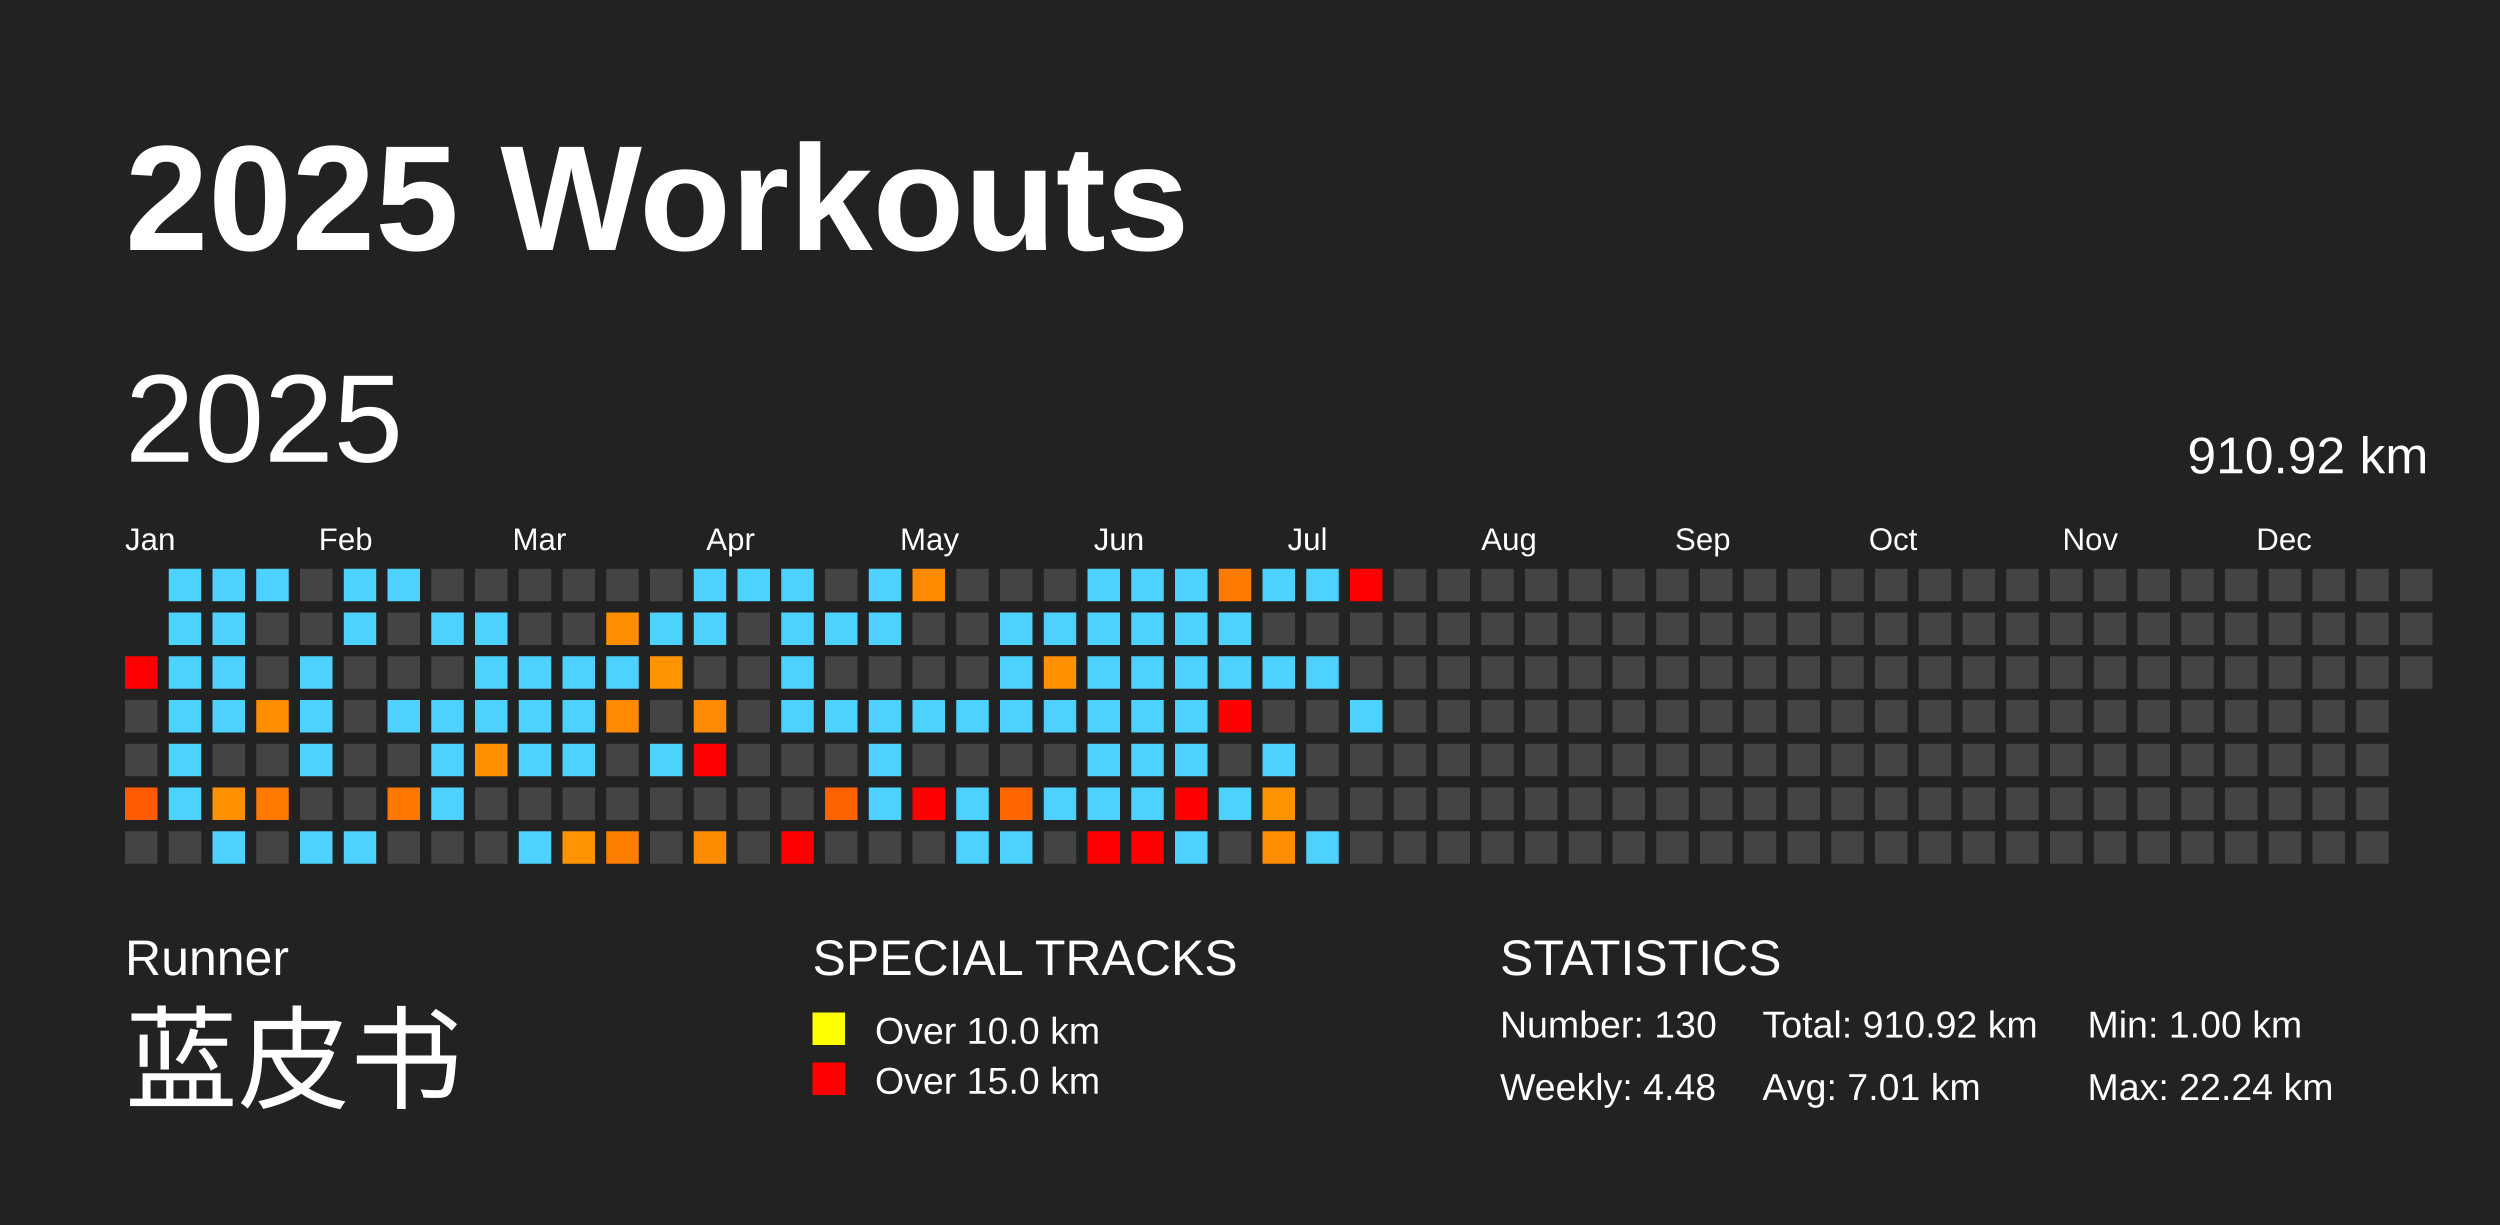
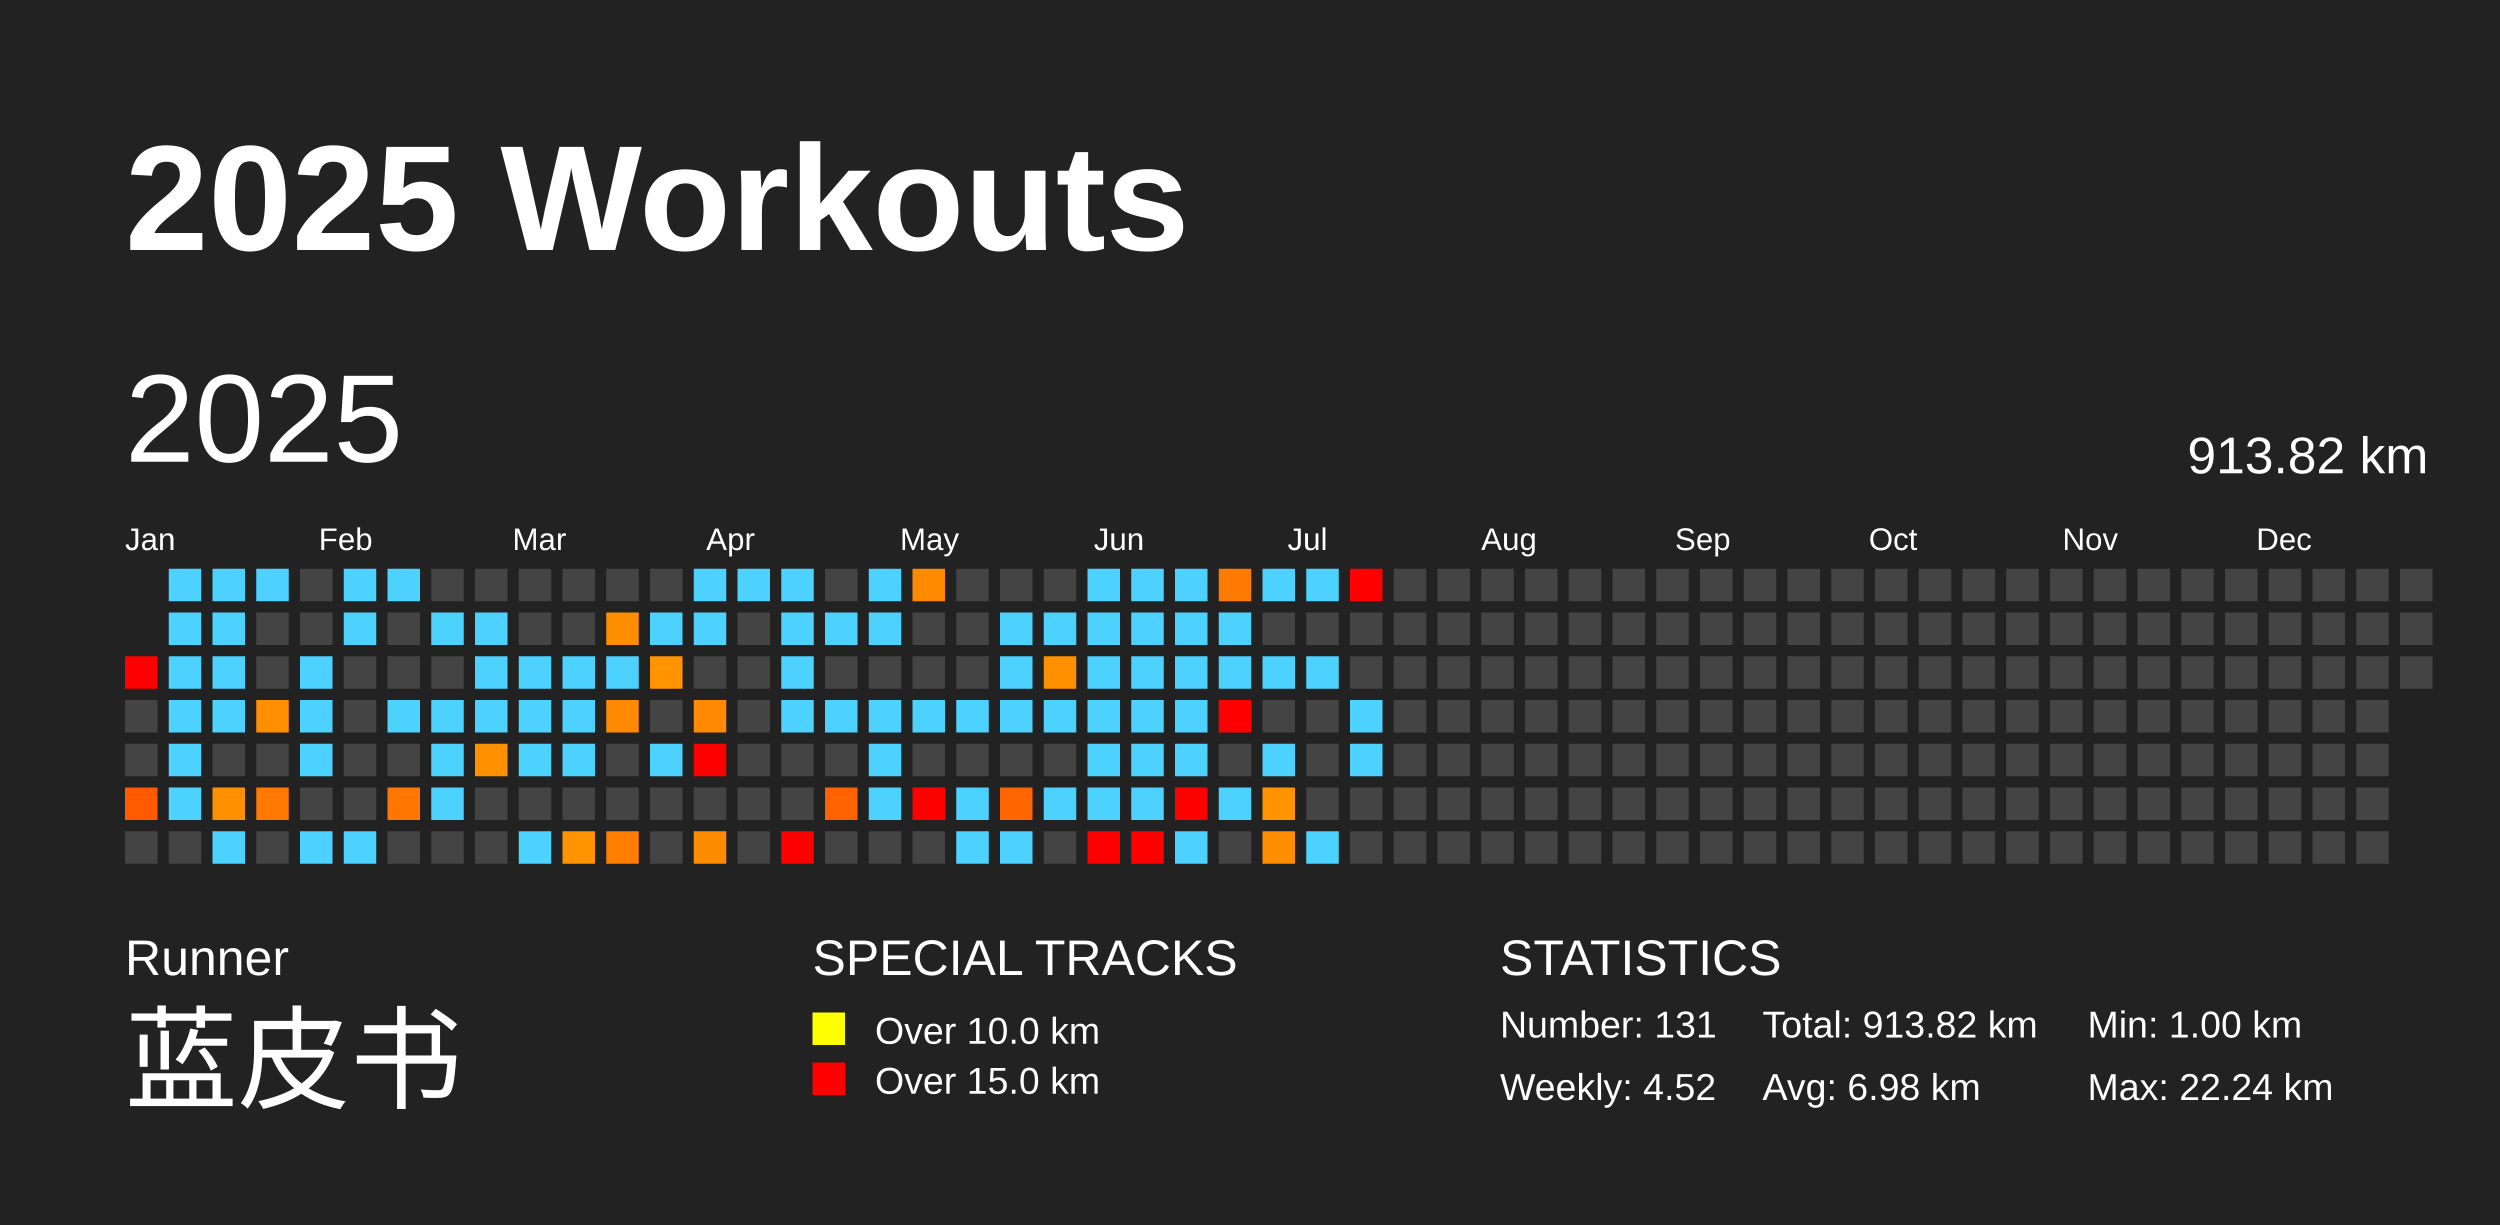
<svg xmlns="http://www.w3.org/2000/svg" baseProfile="full" height="98mm" version="1.1" viewBox="0,0,200,98" width="200mm">
  <defs />
  <rect fill="#222222" height="98" width="200" x="0" y="0" />
  <text fill="#FFFFFF" style="font-size:12px; font-family:Arial; font-weight:bold;" x="10" y="20">2025 Workouts</text>
  <text fill="#FFFFFF" style="font-size:4px; font-family:Arial" x="10" y="78">Runner</text>
  <text fill="#FFFFFF" style="font-size:9px; font-family:Arial" x="10" y="88">蓝皮书</text>
  <text fill="#FFFFFF" style="font-size:4px; font-family:Arial" x="65" y="78">SPECIAL TRACKS</text>
  <rect fill="yellow" height="2.6" width="2.6" x="65" y="81" />
  <text fill="#FFFFFF" style="font-size:3px; font-family:Arial" x="70" y="83.5">Over 10.0 km</text>
  <rect fill="red" height="2.6" width="2.6" x="65" y="85" />
  <text fill="#FFFFFF" style="font-size:3px; font-family:Arial" x="70" y="87.5">Over 15.0 km</text>
  <text fill="#FFFFFF" style="font-size:4px; font-family:Arial" x="120" y="78">STATISTICS</text>
-   <text fill="#FFFFFF" style="font-size:3px; font-family:Arial" x="120" y="83">Number: 130</text>
-   <text fill="#FFFFFF" style="font-size:3px; font-family:Arial" x="120" y="88">Weekly: 4.48</text>
-   <text fill="#FFFFFF" style="font-size:3px; font-family:Arial" x="141" y="83">Total: 910.92 km</text>
-   <text fill="#FFFFFF" style="font-size:3px; font-family:Arial" x="141" y="88">Avg: 7.01 km</text>
+   <text fill="#FFFFFF" style="font-size:3px; font-family:Arial" x="120" y="83">Number: 131</text>
+   <text fill="#FFFFFF" style="font-size:3px; font-family:Arial" x="120" y="88">Weekly: 4.52</text>
+   <text fill="#FFFFFF" style="font-size:3px; font-family:Arial" x="141" y="83">Total: 913.82 km</text>
+   <text fill="#FFFFFF" style="font-size:3px; font-family:Arial" x="141" y="88">Avg: 6.98 km</text>
  <text fill="#FFFFFF" style="font-size:3px; font-family:Arial" x="167" y="83">Min: 1.00 km</text>
  <text fill="#FFFFFF" style="font-size:3px; font-family:Arial" x="167" y="88">Max: 22.24 km</text>
  <text dominant-baseline="hanging" fill="#FFFFFF" style="font-size:10.0px; font-family:Arial;" x="10" y="30">2025</text>
-   <text dominant-baseline="hanging" fill="#FFFFFF" style="font-size:4.125px; font-family:Arial;" x="175" y="35">910.92 km</text>
+   <text dominant-baseline="hanging" fill="#FFFFFF" style="font-size:4.125px; font-family:Arial;" x="175" y="35">913.82 km</text>
  <text fill="#FFFFFF" style="font-size:2.5px; font-family:Arial" x="10.0" y="44">Jan</text>
  <text fill="#FFFFFF" style="font-size:2.5px; font-family:Arial" x="25.5" y="44">Feb</text>
  <text fill="#FFFFFF" style="font-size:2.5px; font-family:Arial" x="41.0" y="44">Mar</text>
  <text fill="#FFFFFF" style="font-size:2.5px; font-family:Arial" x="56.5" y="44">Apr</text>
  <text fill="#FFFFFF" style="font-size:2.5px; font-family:Arial" x="72.0" y="44">May</text>
  <text fill="#FFFFFF" style="font-size:2.5px; font-family:Arial" x="87.5" y="44">Jun</text>
  <text fill="#FFFFFF" style="font-size:2.5px; font-family:Arial" x="103.0" y="44">Jul</text>
  <text fill="#FFFFFF" style="font-size:2.5px; font-family:Arial" x="118.5" y="44">Aug</text>
  <text fill="#FFFFFF" style="font-size:2.5px; font-family:Arial" x="134.0" y="44">Sep</text>
  <text fill="#FFFFFF" style="font-size:2.5px; font-family:Arial" x="149.5" y="44">Oct</text>
  <text fill="#FFFFFF" style="font-size:2.5px; font-family:Arial" x="165.0" y="44">Nov</text>
  <text fill="#FFFFFF" style="font-size:2.5px; font-family:Arial" x="180.5" y="44">Dec</text>
  <rect fill="red" height="2.6" width="2.6" x="10.0" y="52.5" />
  <rect fill="#444444" height="2.6" width="2.6" x="10.0" y="56.0" />
  <rect fill="#444444" height="2.6" width="2.6" x="10.0" y="59.5" />
  <rect fill="#ff5a00" height="2.6" width="2.6" x="10.0" y="63.0" />
  <rect fill="#444444" height="2.6" width="2.6" x="10.0" y="66.5" />
  <rect fill="#4dd2ff" height="2.6" width="2.6" x="13.5" y="45.5" />
  <rect fill="#4dd2ff" height="2.6" width="2.6" x="13.5" y="49.0" />
  <rect fill="#4dd2ff" height="2.6" width="2.6" x="13.5" y="52.5" />
  <rect fill="#4dd2ff" height="2.6" width="2.6" x="13.5" y="56.0" />
  <rect fill="#4dd2ff" height="2.6" width="2.6" x="13.5" y="59.5" />
  <rect fill="#4dd2ff" height="2.6" width="2.6" x="13.5" y="63.0" />
  <rect fill="#444444" height="2.6" width="2.6" x="13.5" y="66.5" />
  <rect fill="#4dd2ff" height="2.6" width="2.6" x="17.0" y="45.5" />
  <rect fill="#4dd2ff" height="2.6" width="2.6" x="17.0" y="49.0" />
  <rect fill="#4dd2ff" height="2.6" width="2.6" x="17.0" y="52.5" />
  <rect fill="#4dd2ff" height="2.6" width="2.6" x="17.0" y="56.0" />
  <rect fill="#444444" height="2.6" width="2.6" x="17.0" y="59.5" />
  <rect fill="#ff9000" height="2.6" width="2.6" x="17.0" y="63.0" />
  <rect fill="#4dd2ff" height="2.6" width="2.6" x="17.0" y="66.5" />
  <rect fill="#4dd2ff" height="2.6" width="2.6" x="20.5" y="45.5" />
  <rect fill="#444444" height="2.6" width="2.6" x="20.5" y="49.0" />
  <rect fill="#444444" height="2.6" width="2.6" x="20.5" y="52.5" />
  <rect fill="#ff8f00" height="2.6" width="2.6" x="20.5" y="56.0" />
  <rect fill="#444444" height="2.6" width="2.6" x="20.5" y="59.5" />
  <rect fill="#ff7800" height="2.6" width="2.6" x="20.5" y="63.0" />
  <rect fill="#444444" height="2.6" width="2.6" x="20.5" y="66.5" />
  <rect fill="#444444" height="2.6" width="2.6" x="24.0" y="45.5" />
  <rect fill="#444444" height="2.6" width="2.6" x="24.0" y="49.0" />
  <rect fill="#4dd2ff" height="2.6" width="2.6" x="24.0" y="52.5" />
  <rect fill="#4dd2ff" height="2.6" width="2.6" x="24.0" y="56.0" />
  <rect fill="#4dd2ff" height="2.6" width="2.6" x="24.0" y="59.5" />
  <rect fill="#444444" height="2.6" width="2.6" x="24.0" y="63.0" />
  <rect fill="#4dd2ff" height="2.6" width="2.6" x="24.0" y="66.5" />
  <rect fill="#4dd2ff" height="2.6" width="2.6" x="27.5" y="45.5" />
  <rect fill="#4dd2ff" height="2.6" width="2.6" x="27.5" y="49.0" />
  <rect fill="#444444" height="2.6" width="2.6" x="27.5" y="52.5" />
  <rect fill="#444444" height="2.6" width="2.6" x="27.5" y="56.0" />
  <rect fill="#444444" height="2.6" width="2.6" x="27.5" y="59.5" />
  <rect fill="#444444" height="2.6" width="2.6" x="27.5" y="63.0" />
  <rect fill="#4dd2ff" height="2.6" width="2.6" x="27.5" y="66.5" />
  <rect fill="#4dd2ff" height="2.6" width="2.6" x="31.0" y="45.5" />
  <rect fill="#444444" height="2.6" width="2.6" x="31.0" y="49.0" />
  <rect fill="#444444" height="2.6" width="2.6" x="31.0" y="52.5" />
  <rect fill="#4dd2ff" height="2.6" width="2.6" x="31.0" y="56.0" />
  <rect fill="#444444" height="2.6" width="2.6" x="31.0" y="59.5" />
  <rect fill="#ff7700" height="2.6" width="2.6" x="31.0" y="63.0" />
  <rect fill="#444444" height="2.6" width="2.6" x="31.0" y="66.5" />
  <rect fill="#444444" height="2.6" width="2.6" x="34.5" y="45.5" />
  <rect fill="#4dd2ff" height="2.6" width="2.6" x="34.5" y="49.0" />
  <rect fill="#444444" height="2.6" width="2.6" x="34.5" y="52.5" />
  <rect fill="#4dd2ff" height="2.6" width="2.6" x="34.5" y="56.0" />
  <rect fill="#4dd2ff" height="2.6" width="2.6" x="34.5" y="59.5" />
  <rect fill="#4dd2ff" height="2.6" width="2.6" x="34.5" y="63.0" />
  <rect fill="#444444" height="2.6" width="2.6" x="34.5" y="66.5" />
  <rect fill="#444444" height="2.6" width="2.6" x="38.0" y="45.5" />
  <rect fill="#4dd2ff" height="2.6" width="2.6" x="38.0" y="49.0" />
  <rect fill="#4dd2ff" height="2.6" width="2.6" x="38.0" y="52.5" />
  <rect fill="#4dd2ff" height="2.6" width="2.6" x="38.0" y="56.0" />
  <rect fill="#ff9100" height="2.6" width="2.6" x="38.0" y="59.5" />
  <rect fill="#444444" height="2.6" width="2.6" x="38.0" y="63.0" />
  <rect fill="#444444" height="2.6" width="2.6" x="38.0" y="66.5" />
  <rect fill="#444444" height="2.6" width="2.6" x="41.5" y="45.5" />
  <rect fill="#444444" height="2.6" width="2.6" x="41.5" y="49.0" />
  <rect fill="#4dd2ff" height="2.6" width="2.6" x="41.5" y="52.5" />
  <rect fill="#4dd2ff" height="2.6" width="2.6" x="41.5" y="56.0" />
  <rect fill="#4dd2ff" height="2.6" width="2.6" x="41.5" y="59.5" />
  <rect fill="#444444" height="2.6" width="2.6" x="41.5" y="63.0" />
  <rect fill="#4dd2ff" height="2.6" width="2.6" x="41.5" y="66.5" />
  <rect fill="#444444" height="2.6" width="2.6" x="45.0" y="45.5" />
  <rect fill="#444444" height="2.6" width="2.6" x="45.0" y="49.0" />
  <rect fill="#4dd2ff" height="2.6" width="2.6" x="45.0" y="52.5" />
  <rect fill="#4dd2ff" height="2.6" width="2.6" x="45.0" y="56.0" />
  <rect fill="#4dd2ff" height="2.6" width="2.6" x="45.0" y="59.5" />
  <rect fill="#444444" height="2.6" width="2.6" x="45.0" y="63.0" />
  <rect fill="#ff9300" height="2.6" width="2.6" x="45.0" y="66.5" />
  <rect fill="#444444" height="2.6" width="2.6" x="48.5" y="45.5" />
  <rect fill="#ff8d00" height="2.6" width="2.6" x="48.5" y="49.0" />
  <rect fill="#4dd2ff" height="2.6" width="2.6" x="48.5" y="52.5" />
  <rect fill="#ff8900" height="2.6" width="2.6" x="48.5" y="56.0" />
  <rect fill="#444444" height="2.6" width="2.6" x="48.5" y="59.5" />
  <rect fill="#444444" height="2.6" width="2.6" x="48.5" y="63.0" />
  <rect fill="#ff7e00" height="2.6" width="2.6" x="48.5" y="66.5" />
  <rect fill="#444444" height="2.6" width="2.6" x="52.0" y="45.5" />
  <rect fill="#4dd2ff" height="2.6" width="2.6" x="52.0" y="49.0" />
  <rect fill="#ff9300" height="2.6" width="2.6" x="52.0" y="52.5" />
  <rect fill="#444444" height="2.6" width="2.6" x="52.0" y="56.0" />
  <rect fill="#4dd2ff" height="2.6" width="2.6" x="52.0" y="59.5" />
  <rect fill="#444444" height="2.6" width="2.6" x="52.0" y="63.0" />
  <rect fill="#444444" height="2.6" width="2.6" x="52.0" y="66.5" />
  <rect fill="#4dd2ff" height="2.6" width="2.6" x="55.5" y="45.5" />
  <rect fill="#4dd2ff" height="2.6" width="2.6" x="55.5" y="49.0" />
  <rect fill="#444444" height="2.6" width="2.6" x="55.5" y="52.5" />
  <rect fill="#ff8900" height="2.6" width="2.6" x="55.5" y="56.0" />
  <rect fill="red" height="2.6" width="2.6" x="55.5" y="59.5" />
  <rect fill="#444444" height="2.6" width="2.6" x="55.5" y="63.0" />
  <rect fill="#ff8c00" height="2.6" width="2.6" x="55.5" y="66.5" />
  <rect fill="#4dd2ff" height="2.6" width="2.6" x="59.0" y="45.5" />
  <rect fill="#444444" height="2.6" width="2.6" x="59.0" y="49.0" />
  <rect fill="#444444" height="2.6" width="2.6" x="59.0" y="52.5" />
  <rect fill="#444444" height="2.6" width="2.6" x="59.0" y="56.0" />
  <rect fill="#444444" height="2.6" width="2.6" x="59.0" y="59.5" />
  <rect fill="#444444" height="2.6" width="2.6" x="59.0" y="63.0" />
  <rect fill="#444444" height="2.6" width="2.6" x="59.0" y="66.5" />
  <rect fill="#4dd2ff" height="2.6" width="2.6" x="62.5" y="45.5" />
  <rect fill="#4dd2ff" height="2.6" width="2.6" x="62.5" y="49.0" />
  <rect fill="#4dd2ff" height="2.6" width="2.6" x="62.5" y="52.5" />
  <rect fill="#4dd2ff" height="2.6" width="2.6" x="62.5" y="56.0" />
  <rect fill="#444444" height="2.6" width="2.6" x="62.5" y="59.5" />
  <rect fill="#444444" height="2.6" width="2.6" x="62.5" y="63.0" />
  <rect fill="red" height="2.6" width="2.6" x="62.5" y="66.5" />
  <rect fill="#444444" height="2.6" width="2.6" x="66.0" y="45.5" />
  <rect fill="#4dd2ff" height="2.6" width="2.6" x="66.0" y="49.0" />
  <rect fill="#444444" height="2.6" width="2.6" x="66.0" y="52.5" />
  <rect fill="#4dd2ff" height="2.6" width="2.6" x="66.0" y="56.0" />
  <rect fill="#444444" height="2.6" width="2.6" x="66.0" y="59.5" />
  <rect fill="#ff6300" height="2.6" width="2.6" x="66.0" y="63.0" />
  <rect fill="#444444" height="2.6" width="2.6" x="66.0" y="66.5" />
  <rect fill="#4dd2ff" height="2.6" width="2.6" x="69.5" y="45.5" />
  <rect fill="#4dd2ff" height="2.6" width="2.6" x="69.5" y="49.0" />
  <rect fill="#444444" height="2.6" width="2.6" x="69.5" y="52.5" />
  <rect fill="#4dd2ff" height="2.6" width="2.6" x="69.5" y="56.0" />
  <rect fill="#4dd2ff" height="2.6" width="2.6" x="69.5" y="59.5" />
  <rect fill="#4dd2ff" height="2.6" width="2.6" x="69.5" y="63.0" />
  <rect fill="#444444" height="2.6" width="2.6" x="69.5" y="66.5" />
  <rect fill="#ff8a00" height="2.6" width="2.6" x="73.0" y="45.5" />
  <rect fill="#444444" height="2.6" width="2.6" x="73.0" y="49.0" />
  <rect fill="#444444" height="2.6" width="2.6" x="73.0" y="52.5" />
  <rect fill="#4dd2ff" height="2.6" width="2.6" x="73.0" y="56.0" />
  <rect fill="#444444" height="2.6" width="2.6" x="73.0" y="59.5" />
  <rect fill="red" height="2.6" width="2.6" x="73.0" y="63.0" />
  <rect fill="#444444" height="2.6" width="2.6" x="73.0" y="66.5" />
  <rect fill="#444444" height="2.6" width="2.6" x="76.5" y="45.5" />
  <rect fill="#444444" height="2.6" width="2.6" x="76.5" y="49.0" />
  <rect fill="#444444" height="2.6" width="2.6" x="76.5" y="52.5" />
  <rect fill="#4dd2ff" height="2.6" width="2.6" x="76.5" y="56.0" />
  <rect fill="#444444" height="2.6" width="2.6" x="76.5" y="59.5" />
  <rect fill="#4dd2ff" height="2.6" width="2.6" x="76.5" y="63.0" />
  <rect fill="#4dd2ff" height="2.6" width="2.6" x="76.5" y="66.5" />
  <rect fill="#444444" height="2.6" width="2.6" x="80.0" y="45.5" />
  <rect fill="#4dd2ff" height="2.6" width="2.6" x="80.0" y="49.0" />
  <rect fill="#4dd2ff" height="2.6" width="2.6" x="80.0" y="52.5" />
  <rect fill="#4dd2ff" height="2.6" width="2.6" x="80.0" y="56.0" />
  <rect fill="#444444" height="2.6" width="2.6" x="80.0" y="59.5" />
  <rect fill="#ff6600" height="2.6" width="2.6" x="80.0" y="63.0" />
  <rect fill="#4dd2ff" height="2.6" width="2.6" x="80.0" y="66.5" />
  <rect fill="#444444" height="2.6" width="2.6" x="83.5" y="45.5" />
  <rect fill="#4dd2ff" height="2.6" width="2.6" x="83.5" y="49.0" />
  <rect fill="#ff9100" height="2.6" width="2.6" x="83.5" y="52.5" />
  <rect fill="#4dd2ff" height="2.6" width="2.6" x="83.5" y="56.0" />
  <rect fill="#444444" height="2.6" width="2.6" x="83.5" y="59.5" />
  <rect fill="#4dd2ff" height="2.6" width="2.6" x="83.5" y="63.0" />
  <rect fill="#444444" height="2.6" width="2.6" x="83.5" y="66.5" />
  <rect fill="#4dd2ff" height="2.6" width="2.6" x="87.0" y="45.5" />
  <rect fill="#4dd2ff" height="2.6" width="2.6" x="87.0" y="49.0" />
  <rect fill="#4dd2ff" height="2.6" width="2.6" x="87.0" y="52.5" />
  <rect fill="#4dd2ff" height="2.6" width="2.6" x="87.0" y="56.0" />
  <rect fill="#4dd2ff" height="2.6" width="2.6" x="87.0" y="59.5" />
  <rect fill="#4dd2ff" height="2.6" width="2.6" x="87.0" y="63.0" />
  <rect fill="red" height="2.6" width="2.6" x="87.0" y="66.5" />
  <rect fill="#4dd2ff" height="2.6" width="2.6" x="90.5" y="45.5" />
  <rect fill="#4dd2ff" height="2.6" width="2.6" x="90.5" y="49.0" />
  <rect fill="#4dd2ff" height="2.6" width="2.6" x="90.5" y="52.5" />
  <rect fill="#4dd2ff" height="2.6" width="2.6" x="90.5" y="56.0" />
  <rect fill="#4dd2ff" height="2.6" width="2.6" x="90.5" y="59.5" />
  <rect fill="#4dd2ff" height="2.6" width="2.6" x="90.5" y="63.0" />
  <rect fill="red" height="2.6" width="2.6" x="90.5" y="66.5" />
  <rect fill="#4dd2ff" height="2.6" width="2.6" x="94.0" y="45.5" />
  <rect fill="#4dd2ff" height="2.6" width="2.6" x="94.0" y="49.0" />
  <rect fill="#4dd2ff" height="2.6" width="2.6" x="94.0" y="52.5" />
  <rect fill="#4dd2ff" height="2.6" width="2.6" x="94.0" y="56.0" />
  <rect fill="#4dd2ff" height="2.6" width="2.6" x="94.0" y="59.5" />
  <rect fill="red" height="2.6" width="2.6" x="94.0" y="63.0" />
  <rect fill="#4dd2ff" height="2.6" width="2.6" x="94.0" y="66.5" />
  <rect fill="#ff7a00" height="2.6" width="2.6" x="97.5" y="45.5" />
  <rect fill="#4dd2ff" height="2.6" width="2.6" x="97.5" y="49.0" />
  <rect fill="#4dd2ff" height="2.6" width="2.6" x="97.5" y="52.5" />
  <rect fill="red" height="2.6" width="2.6" x="97.5" y="56.0" />
  <rect fill="#444444" height="2.6" width="2.6" x="97.5" y="59.5" />
  <rect fill="#4dd2ff" height="2.6" width="2.6" x="97.5" y="63.0" />
  <rect fill="#444444" height="2.6" width="2.6" x="97.5" y="66.5" />
  <rect fill="#4dd2ff" height="2.6" width="2.6" x="101.0" y="45.5" />
  <rect fill="#444444" height="2.6" width="2.6" x="101.0" y="49.0" />
  <rect fill="#4dd2ff" height="2.6" width="2.6" x="101.0" y="52.5" />
  <rect fill="#444444" height="2.6" width="2.6" x="101.0" y="56.0" />
  <rect fill="#4dd2ff" height="2.6" width="2.6" x="101.0" y="59.5" />
  <rect fill="#ff9300" height="2.6" width="2.6" x="101.0" y="63.0" />
  <rect fill="#ff8d00" height="2.6" width="2.6" x="101.0" y="66.5" />
  <rect fill="#4dd2ff" height="2.6" width="2.6" x="104.5" y="45.5" />
  <rect fill="#444444" height="2.6" width="2.6" x="104.5" y="49.0" />
  <rect fill="#4dd2ff" height="2.6" width="2.6" x="104.5" y="52.5" />
  <rect fill="#444444" height="2.6" width="2.6" x="104.5" y="56.0" />
  <rect fill="#444444" height="2.6" width="2.6" x="104.5" y="59.5" />
  <rect fill="#444444" height="2.6" width="2.6" x="104.5" y="63.0" />
  <rect fill="#4dd2ff" height="2.6" width="2.6" x="104.5" y="66.5" />
  <rect fill="red" height="2.6" width="2.6" x="108.0" y="45.5" />
  <rect fill="#444444" height="2.6" width="2.6" x="108.0" y="49.0" />
  <rect fill="#444444" height="2.6" width="2.6" x="108.0" y="52.5" />
  <rect fill="#4dd2ff" height="2.6" width="2.6" x="108.0" y="56.0" />
-   <rect fill="#444444" height="2.6" width="2.6" x="108.0" y="59.5" />
+   <rect fill="#4dd2ff" height="2.6" width="2.6" x="108.0" y="59.5" />
  <rect fill="#444444" height="2.6" width="2.6" x="108.0" y="63.0" />
  <rect fill="#444444" height="2.6" width="2.6" x="108.0" y="66.5" />
  <rect fill="#444444" height="2.6" width="2.6" x="111.5" y="45.5" />
  <rect fill="#444444" height="2.6" width="2.6" x="111.5" y="49.0" />
  <rect fill="#444444" height="2.6" width="2.6" x="111.5" y="52.5" />
  <rect fill="#444444" height="2.6" width="2.6" x="111.5" y="56.0" />
  <rect fill="#444444" height="2.6" width="2.6" x="111.5" y="59.5" />
  <rect fill="#444444" height="2.6" width="2.6" x="111.5" y="63.0" />
  <rect fill="#444444" height="2.6" width="2.6" x="111.5" y="66.5" />
  <rect fill="#444444" height="2.6" width="2.6" x="115.0" y="45.5" />
  <rect fill="#444444" height="2.6" width="2.6" x="115.0" y="49.0" />
  <rect fill="#444444" height="2.6" width="2.6" x="115.0" y="52.5" />
  <rect fill="#444444" height="2.6" width="2.6" x="115.0" y="56.0" />
  <rect fill="#444444" height="2.6" width="2.6" x="115.0" y="59.5" />
  <rect fill="#444444" height="2.6" width="2.6" x="115.0" y="63.0" />
  <rect fill="#444444" height="2.6" width="2.6" x="115.0" y="66.5" />
  <rect fill="#444444" height="2.6" width="2.6" x="118.5" y="45.5" />
  <rect fill="#444444" height="2.6" width="2.6" x="118.5" y="49.0" />
  <rect fill="#444444" height="2.6" width="2.6" x="118.5" y="52.5" />
  <rect fill="#444444" height="2.6" width="2.6" x="118.5" y="56.0" />
  <rect fill="#444444" height="2.6" width="2.6" x="118.5" y="59.5" />
  <rect fill="#444444" height="2.6" width="2.6" x="118.5" y="63.0" />
  <rect fill="#444444" height="2.6" width="2.6" x="118.5" y="66.5" />
  <rect fill="#444444" height="2.6" width="2.6" x="122.0" y="45.5" />
  <rect fill="#444444" height="2.6" width="2.6" x="122.0" y="49.0" />
  <rect fill="#444444" height="2.6" width="2.6" x="122.0" y="52.5" />
  <rect fill="#444444" height="2.6" width="2.6" x="122.0" y="56.0" />
  <rect fill="#444444" height="2.6" width="2.6" x="122.0" y="59.5" />
  <rect fill="#444444" height="2.6" width="2.6" x="122.0" y="63.0" />
  <rect fill="#444444" height="2.6" width="2.6" x="122.0" y="66.5" />
  <rect fill="#444444" height="2.6" width="2.6" x="125.5" y="45.5" />
  <rect fill="#444444" height="2.6" width="2.6" x="125.5" y="49.0" />
  <rect fill="#444444" height="2.6" width="2.6" x="125.5" y="52.5" />
  <rect fill="#444444" height="2.6" width="2.6" x="125.5" y="56.0" />
  <rect fill="#444444" height="2.6" width="2.6" x="125.5" y="59.5" />
  <rect fill="#444444" height="2.6" width="2.6" x="125.5" y="63.0" />
  <rect fill="#444444" height="2.6" width="2.6" x="125.5" y="66.5" />
  <rect fill="#444444" height="2.6" width="2.6" x="129.0" y="45.5" />
  <rect fill="#444444" height="2.6" width="2.6" x="129.0" y="49.0" />
  <rect fill="#444444" height="2.6" width="2.6" x="129.0" y="52.5" />
  <rect fill="#444444" height="2.6" width="2.6" x="129.0" y="56.0" />
  <rect fill="#444444" height="2.6" width="2.6" x="129.0" y="59.5" />
  <rect fill="#444444" height="2.6" width="2.6" x="129.0" y="63.0" />
  <rect fill="#444444" height="2.6" width="2.6" x="129.0" y="66.5" />
  <rect fill="#444444" height="2.6" width="2.6" x="132.5" y="45.5" />
  <rect fill="#444444" height="2.6" width="2.6" x="132.5" y="49.0" />
  <rect fill="#444444" height="2.6" width="2.6" x="132.5" y="52.5" />
  <rect fill="#444444" height="2.6" width="2.6" x="132.5" y="56.0" />
  <rect fill="#444444" height="2.6" width="2.6" x="132.5" y="59.5" />
  <rect fill="#444444" height="2.6" width="2.6" x="132.5" y="63.0" />
  <rect fill="#444444" height="2.6" width="2.6" x="132.5" y="66.5" />
  <rect fill="#444444" height="2.6" width="2.6" x="136.0" y="45.5" />
  <rect fill="#444444" height="2.6" width="2.6" x="136.0" y="49.0" />
  <rect fill="#444444" height="2.6" width="2.6" x="136.0" y="52.5" />
  <rect fill="#444444" height="2.6" width="2.6" x="136.0" y="56.0" />
  <rect fill="#444444" height="2.6" width="2.6" x="136.0" y="59.5" />
  <rect fill="#444444" height="2.6" width="2.6" x="136.0" y="63.0" />
  <rect fill="#444444" height="2.6" width="2.6" x="136.0" y="66.5" />
  <rect fill="#444444" height="2.6" width="2.6" x="139.5" y="45.5" />
  <rect fill="#444444" height="2.6" width="2.6" x="139.5" y="49.0" />
  <rect fill="#444444" height="2.6" width="2.6" x="139.5" y="52.5" />
  <rect fill="#444444" height="2.6" width="2.6" x="139.5" y="56.0" />
  <rect fill="#444444" height="2.6" width="2.6" x="139.5" y="59.5" />
  <rect fill="#444444" height="2.6" width="2.6" x="139.5" y="63.0" />
  <rect fill="#444444" height="2.6" width="2.6" x="139.5" y="66.5" />
  <rect fill="#444444" height="2.6" width="2.6" x="143.0" y="45.5" />
  <rect fill="#444444" height="2.6" width="2.6" x="143.0" y="49.0" />
  <rect fill="#444444" height="2.6" width="2.6" x="143.0" y="52.5" />
  <rect fill="#444444" height="2.6" width="2.6" x="143.0" y="56.0" />
  <rect fill="#444444" height="2.6" width="2.6" x="143.0" y="59.5" />
  <rect fill="#444444" height="2.6" width="2.6" x="143.0" y="63.0" />
  <rect fill="#444444" height="2.6" width="2.6" x="143.0" y="66.5" />
  <rect fill="#444444" height="2.6" width="2.6" x="146.5" y="45.5" />
  <rect fill="#444444" height="2.6" width="2.6" x="146.5" y="49.0" />
  <rect fill="#444444" height="2.6" width="2.6" x="146.5" y="52.5" />
  <rect fill="#444444" height="2.6" width="2.6" x="146.5" y="56.0" />
  <rect fill="#444444" height="2.6" width="2.6" x="146.5" y="59.5" />
  <rect fill="#444444" height="2.6" width="2.6" x="146.5" y="63.0" />
  <rect fill="#444444" height="2.6" width="2.6" x="146.5" y="66.5" />
  <rect fill="#444444" height="2.6" width="2.6" x="150.0" y="45.5" />
  <rect fill="#444444" height="2.6" width="2.6" x="150.0" y="49.0" />
  <rect fill="#444444" height="2.6" width="2.6" x="150.0" y="52.5" />
  <rect fill="#444444" height="2.6" width="2.6" x="150.0" y="56.0" />
  <rect fill="#444444" height="2.6" width="2.6" x="150.0" y="59.5" />
  <rect fill="#444444" height="2.6" width="2.6" x="150.0" y="63.0" />
  <rect fill="#444444" height="2.6" width="2.6" x="150.0" y="66.5" />
  <rect fill="#444444" height="2.6" width="2.6" x="153.5" y="45.5" />
  <rect fill="#444444" height="2.6" width="2.6" x="153.5" y="49.0" />
  <rect fill="#444444" height="2.6" width="2.6" x="153.5" y="52.5" />
  <rect fill="#444444" height="2.6" width="2.6" x="153.5" y="56.0" />
  <rect fill="#444444" height="2.6" width="2.6" x="153.5" y="59.5" />
  <rect fill="#444444" height="2.6" width="2.6" x="153.5" y="63.0" />
  <rect fill="#444444" height="2.6" width="2.6" x="153.5" y="66.5" />
  <rect fill="#444444" height="2.6" width="2.6" x="157.0" y="45.5" />
  <rect fill="#444444" height="2.6" width="2.6" x="157.0" y="49.0" />
  <rect fill="#444444" height="2.6" width="2.6" x="157.0" y="52.5" />
  <rect fill="#444444" height="2.6" width="2.6" x="157.0" y="56.0" />
  <rect fill="#444444" height="2.6" width="2.6" x="157.0" y="59.5" />
  <rect fill="#444444" height="2.6" width="2.6" x="157.0" y="63.0" />
  <rect fill="#444444" height="2.6" width="2.6" x="157.0" y="66.5" />
  <rect fill="#444444" height="2.6" width="2.6" x="160.5" y="45.5" />
  <rect fill="#444444" height="2.6" width="2.6" x="160.5" y="49.0" />
  <rect fill="#444444" height="2.6" width="2.6" x="160.5" y="52.5" />
  <rect fill="#444444" height="2.6" width="2.6" x="160.5" y="56.0" />
  <rect fill="#444444" height="2.6" width="2.6" x="160.5" y="59.5" />
  <rect fill="#444444" height="2.6" width="2.6" x="160.5" y="63.0" />
  <rect fill="#444444" height="2.6" width="2.6" x="160.5" y="66.5" />
  <rect fill="#444444" height="2.6" width="2.6" x="164.0" y="45.5" />
  <rect fill="#444444" height="2.6" width="2.6" x="164.0" y="49.0" />
  <rect fill="#444444" height="2.6" width="2.6" x="164.0" y="52.5" />
  <rect fill="#444444" height="2.6" width="2.6" x="164.0" y="56.0" />
  <rect fill="#444444" height="2.6" width="2.6" x="164.0" y="59.5" />
  <rect fill="#444444" height="2.6" width="2.6" x="164.0" y="63.0" />
  <rect fill="#444444" height="2.6" width="2.6" x="164.0" y="66.5" />
  <rect fill="#444444" height="2.6" width="2.6" x="167.5" y="45.5" />
  <rect fill="#444444" height="2.6" width="2.6" x="167.5" y="49.0" />
  <rect fill="#444444" height="2.6" width="2.6" x="167.5" y="52.5" />
  <rect fill="#444444" height="2.6" width="2.6" x="167.5" y="56.0" />
  <rect fill="#444444" height="2.6" width="2.6" x="167.5" y="59.5" />
  <rect fill="#444444" height="2.6" width="2.6" x="167.5" y="63.0" />
  <rect fill="#444444" height="2.6" width="2.6" x="167.5" y="66.5" />
  <rect fill="#444444" height="2.6" width="2.6" x="171.0" y="45.5" />
  <rect fill="#444444" height="2.6" width="2.6" x="171.0" y="49.0" />
  <rect fill="#444444" height="2.6" width="2.6" x="171.0" y="52.5" />
  <rect fill="#444444" height="2.6" width="2.6" x="171.0" y="56.0" />
  <rect fill="#444444" height="2.6" width="2.6" x="171.0" y="59.5" />
  <rect fill="#444444" height="2.6" width="2.6" x="171.0" y="63.0" />
  <rect fill="#444444" height="2.6" width="2.6" x="171.0" y="66.5" />
  <rect fill="#444444" height="2.6" width="2.6" x="174.5" y="45.5" />
  <rect fill="#444444" height="2.6" width="2.6" x="174.5" y="49.0" />
  <rect fill="#444444" height="2.6" width="2.6" x="174.5" y="52.5" />
  <rect fill="#444444" height="2.6" width="2.6" x="174.5" y="56.0" />
  <rect fill="#444444" height="2.6" width="2.6" x="174.5" y="59.5" />
  <rect fill="#444444" height="2.6" width="2.6" x="174.5" y="63.0" />
  <rect fill="#444444" height="2.6" width="2.6" x="174.5" y="66.5" />
  <rect fill="#444444" height="2.6" width="2.6" x="178.0" y="45.5" />
  <rect fill="#444444" height="2.6" width="2.6" x="178.0" y="49.0" />
  <rect fill="#444444" height="2.6" width="2.6" x="178.0" y="52.5" />
  <rect fill="#444444" height="2.6" width="2.6" x="178.0" y="56.0" />
  <rect fill="#444444" height="2.6" width="2.6" x="178.0" y="59.5" />
  <rect fill="#444444" height="2.6" width="2.6" x="178.0" y="63.0" />
  <rect fill="#444444" height="2.6" width="2.6" x="178.0" y="66.5" />
  <rect fill="#444444" height="2.6" width="2.6" x="181.5" y="45.5" />
  <rect fill="#444444" height="2.6" width="2.6" x="181.5" y="49.0" />
  <rect fill="#444444" height="2.6" width="2.6" x="181.5" y="52.5" />
  <rect fill="#444444" height="2.6" width="2.6" x="181.5" y="56.0" />
  <rect fill="#444444" height="2.6" width="2.6" x="181.5" y="59.5" />
  <rect fill="#444444" height="2.6" width="2.6" x="181.5" y="63.0" />
  <rect fill="#444444" height="2.6" width="2.6" x="181.5" y="66.5" />
  <rect fill="#444444" height="2.6" width="2.6" x="185.0" y="45.5" />
  <rect fill="#444444" height="2.6" width="2.6" x="185.0" y="49.0" />
  <rect fill="#444444" height="2.6" width="2.6" x="185.0" y="52.5" />
  <rect fill="#444444" height="2.6" width="2.6" x="185.0" y="56.0" />
  <rect fill="#444444" height="2.6" width="2.6" x="185.0" y="59.5" />
  <rect fill="#444444" height="2.6" width="2.6" x="185.0" y="63.0" />
  <rect fill="#444444" height="2.6" width="2.6" x="185.0" y="66.5" />
  <rect fill="#444444" height="2.6" width="2.6" x="188.5" y="45.5" />
  <rect fill="#444444" height="2.6" width="2.6" x="188.5" y="49.0" />
  <rect fill="#444444" height="2.6" width="2.6" x="188.5" y="52.5" />
  <rect fill="#444444" height="2.6" width="2.6" x="188.5" y="56.0" />
  <rect fill="#444444" height="2.6" width="2.6" x="188.5" y="59.5" />
  <rect fill="#444444" height="2.6" width="2.6" x="188.5" y="63.0" />
  <rect fill="#444444" height="2.6" width="2.6" x="188.5" y="66.5" />
  <rect fill="#444444" height="2.6" width="2.6" x="192.0" y="45.5" />
  <rect fill="#444444" height="2.6" width="2.6" x="192.0" y="49.0" />
  <rect fill="#444444" height="2.6" width="2.6" x="192.0" y="52.5" />
</svg>
